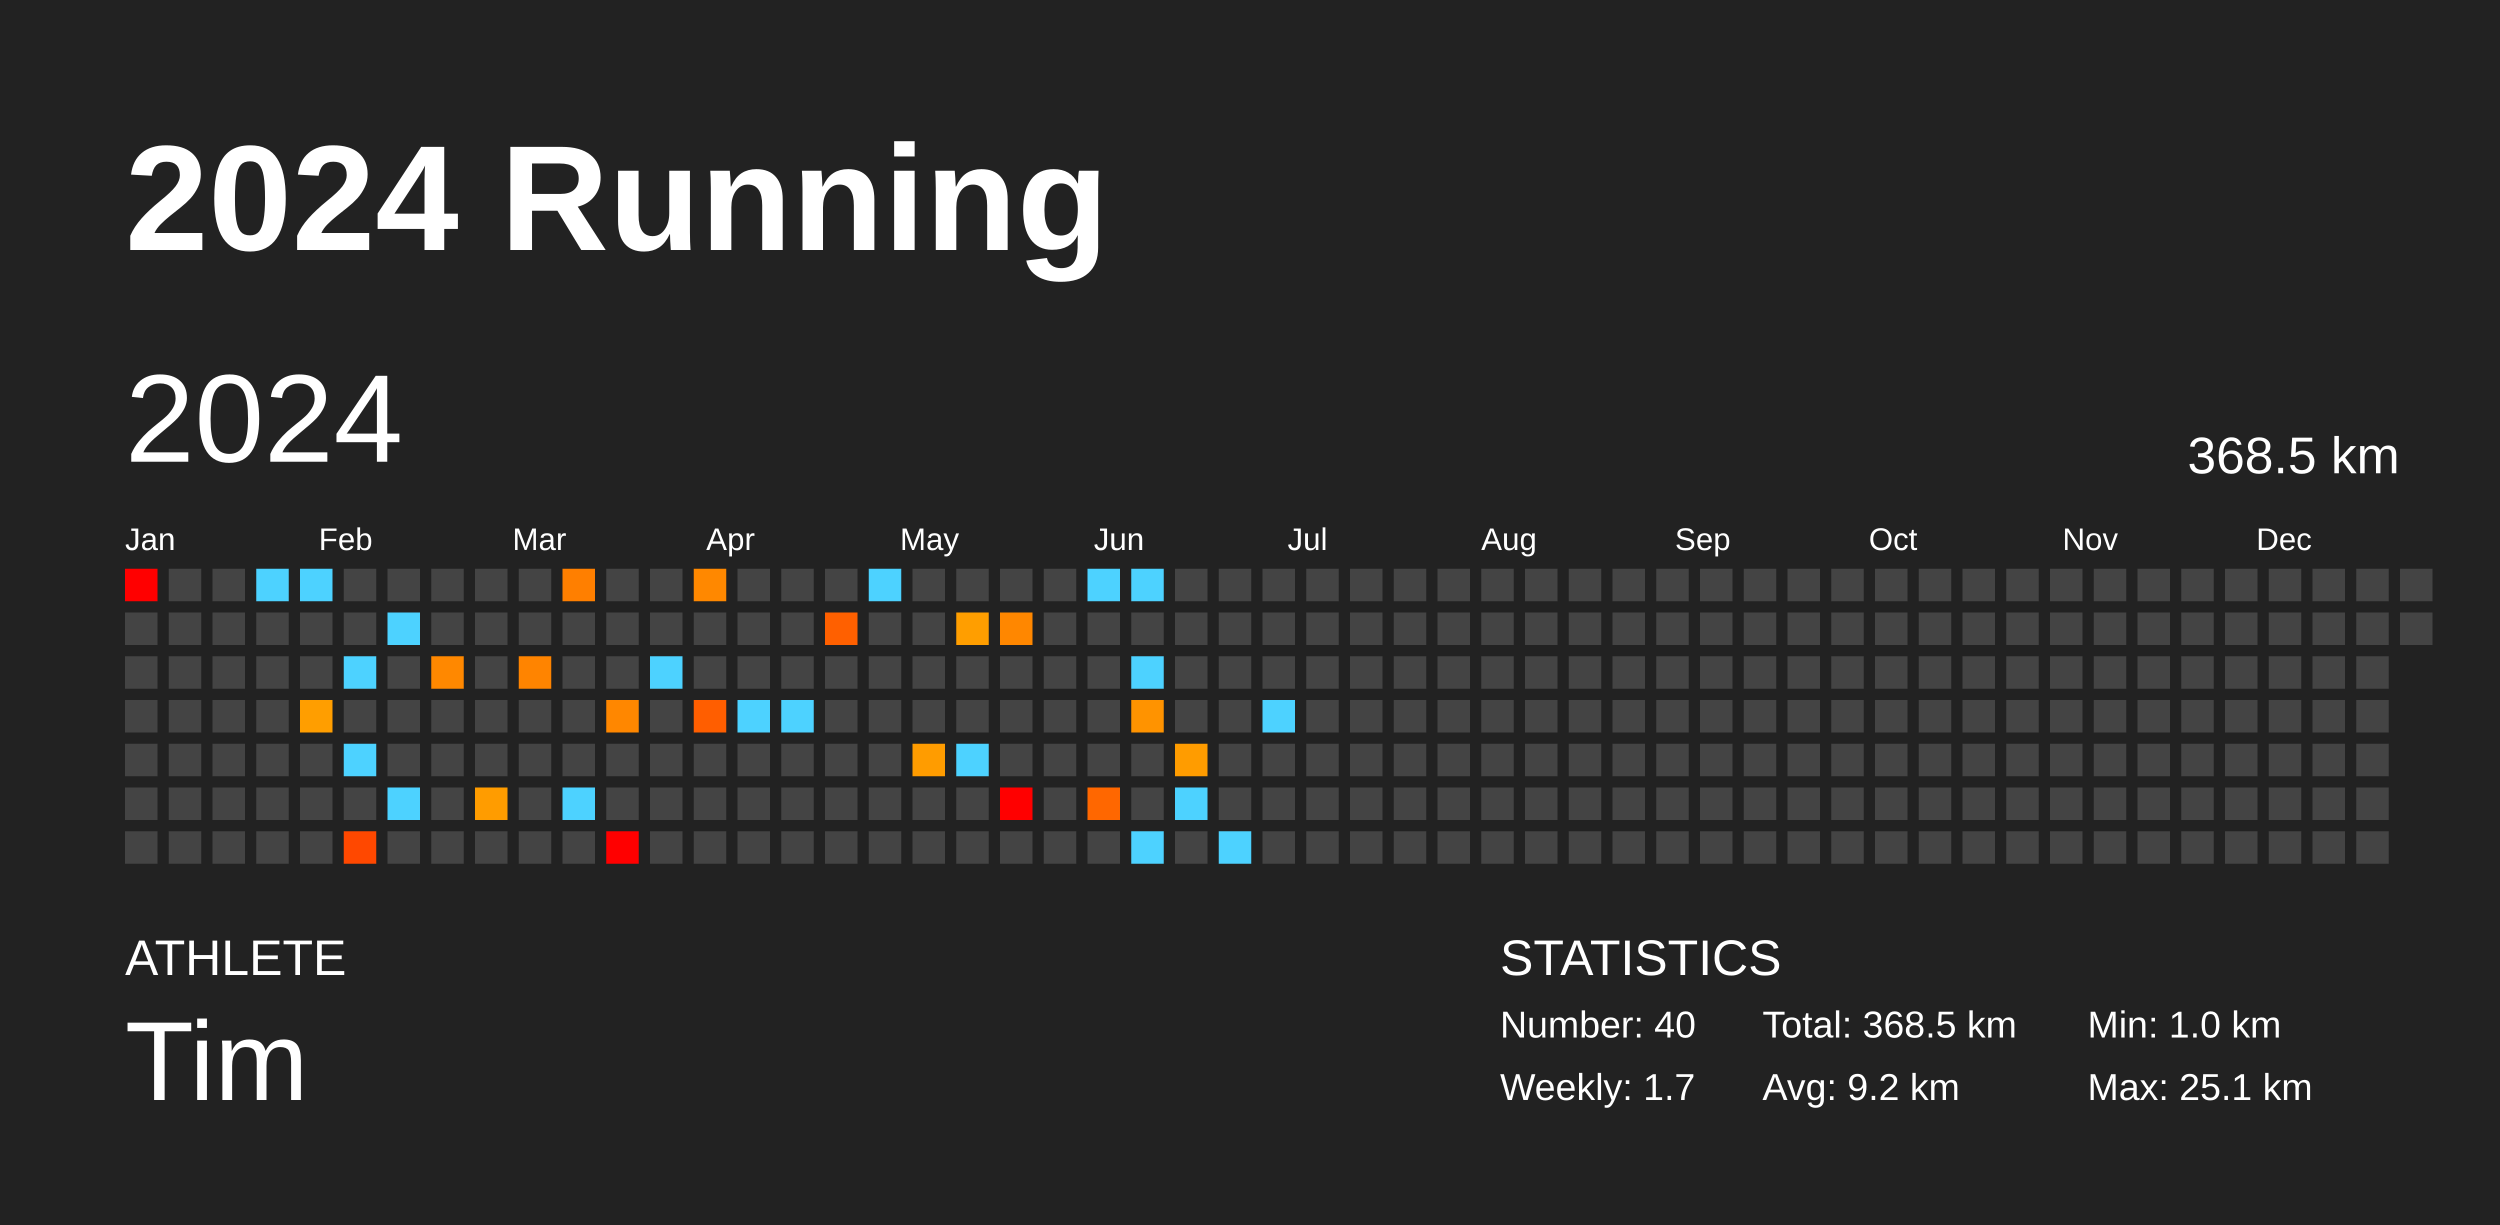
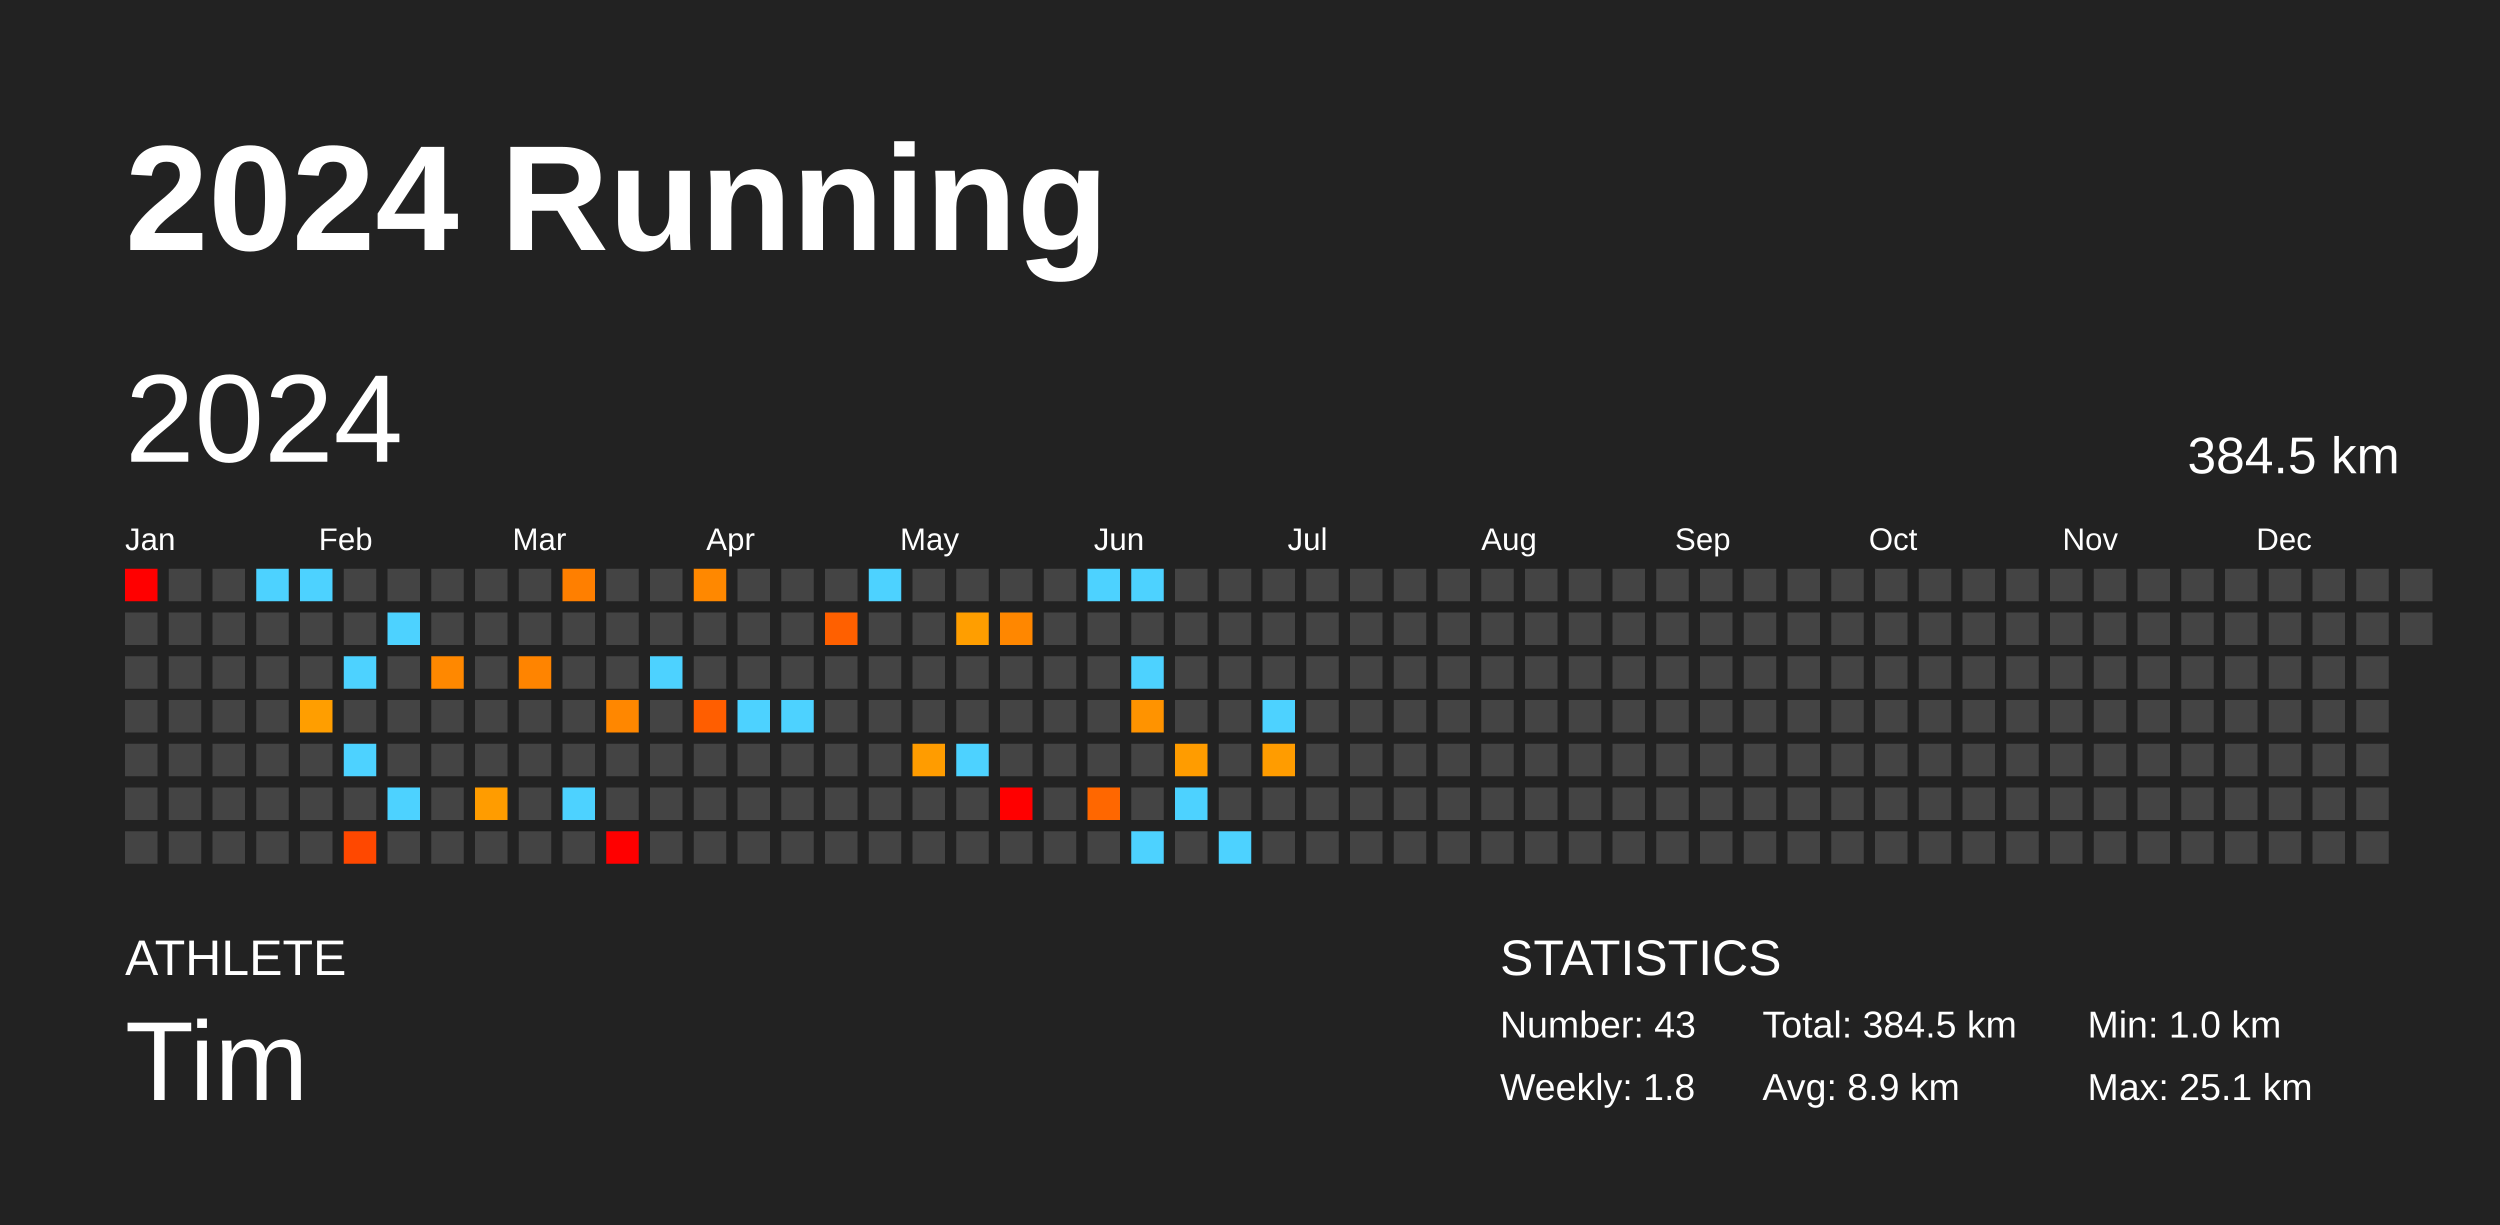
<svg xmlns="http://www.w3.org/2000/svg" baseProfile="full" height="98mm" version="1.1" viewBox="0,0,200,98" width="200mm">
  <defs />
  <rect fill="#222222" height="98" width="200" x="0" y="0" />
  <text fill="#FFFFFF" style="font-size:12px; font-family:Arial; font-weight:bold;" x="10" y="20">2024 Running</text>
  <text fill="#FFFFFF" style="font-size:4px; font-family:Arial" x="10" y="78">ATHLETE</text>
  <text fill="#FFFFFF" style="font-size:9px; font-family:Arial" x="10" y="88">Tim</text>
  <text fill="#FFFFFF" style="font-size:4px; font-family:Arial" x="120" y="78">STATISTICS</text>
-   <text fill="#FFFFFF" style="font-size:3px; font-family:Arial" x="120" y="83">Number: 40</text>
-   <text fill="#FFFFFF" style="font-size:3px; font-family:Arial" x="120" y="88">Weekly: 1.7</text>
-   <text fill="#FFFFFF" style="font-size:3px; font-family:Arial" x="141" y="83">Total: 368.5 km</text>
-   <text fill="#FFFFFF" style="font-size:3px; font-family:Arial" x="141" y="88">Avg: 9.2 km</text>
+   <text fill="#FFFFFF" style="font-size:3px; font-family:Arial" x="120" y="83">Number: 43</text>
+   <text fill="#FFFFFF" style="font-size:3px; font-family:Arial" x="120" y="88">Weekly: 1.8</text>
+   <text fill="#FFFFFF" style="font-size:3px; font-family:Arial" x="141" y="83">Total: 384.5 km</text>
+   <text fill="#FFFFFF" style="font-size:3px; font-family:Arial" x="141" y="88">Avg: 8.9 km</text>
  <text fill="#FFFFFF" style="font-size:3px; font-family:Arial" x="167" y="83">Min: 1.0 km</text>
  <text fill="#FFFFFF" style="font-size:3px; font-family:Arial" x="167" y="88">Max: 25.1 km</text>
  <text dominant-baseline="hanging" fill="#FFFFFF" style="font-size:10.0px; font-family:Arial;" x="10" y="30">2024</text>
-   <text dominant-baseline="hanging" fill="#FFFFFF" style="font-size:4.125px; font-family:Arial;" x="175" y="35">368.5 km</text>
+   <text dominant-baseline="hanging" fill="#FFFFFF" style="font-size:4.125px; font-family:Arial;" x="175" y="35">384.5 km</text>
  <text fill="#FFFFFF" style="font-size:2.5px; font-family:Arial" x="10.0" y="44">Jan</text>
  <text fill="#FFFFFF" style="font-size:2.5px; font-family:Arial" x="25.5" y="44">Feb</text>
  <text fill="#FFFFFF" style="font-size:2.5px; font-family:Arial" x="41.0" y="44">Mar</text>
  <text fill="#FFFFFF" style="font-size:2.5px; font-family:Arial" x="56.5" y="44">Apr</text>
  <text fill="#FFFFFF" style="font-size:2.5px; font-family:Arial" x="72.0" y="44">May</text>
  <text fill="#FFFFFF" style="font-size:2.5px; font-family:Arial" x="87.5" y="44">Jun</text>
  <text fill="#FFFFFF" style="font-size:2.5px; font-family:Arial" x="103.0" y="44">Jul</text>
  <text fill="#FFFFFF" style="font-size:2.5px; font-family:Arial" x="118.5" y="44">Aug</text>
  <text fill="#FFFFFF" style="font-size:2.5px; font-family:Arial" x="134.0" y="44">Sep</text>
  <text fill="#FFFFFF" style="font-size:2.5px; font-family:Arial" x="149.5" y="44">Oct</text>
  <text fill="#FFFFFF" style="font-size:2.5px; font-family:Arial" x="165.0" y="44">Nov</text>
  <text fill="#FFFFFF" style="font-size:2.5px; font-family:Arial" x="180.5" y="44">Dec</text>
  <rect fill="red" height="2.6" width="2.6" x="10.0" y="45.5" />
  <rect fill="#444444" height="2.6" width="2.6" x="10.0" y="49.0" />
  <rect fill="#444444" height="2.6" width="2.6" x="10.0" y="52.5" />
  <rect fill="#444444" height="2.6" width="2.6" x="10.0" y="56.0" />
  <rect fill="#444444" height="2.6" width="2.6" x="10.0" y="59.5" />
  <rect fill="#444444" height="2.6" width="2.6" x="10.0" y="63.0" />
  <rect fill="#444444" height="2.6" width="2.6" x="10.0" y="66.5" />
  <rect fill="#444444" height="2.6" width="2.6" x="13.5" y="45.5" />
  <rect fill="#444444" height="2.6" width="2.6" x="13.5" y="49.0" />
  <rect fill="#444444" height="2.6" width="2.6" x="13.5" y="52.5" />
  <rect fill="#444444" height="2.6" width="2.6" x="13.5" y="56.0" />
  <rect fill="#444444" height="2.6" width="2.6" x="13.5" y="59.5" />
  <rect fill="#444444" height="2.6" width="2.6" x="13.5" y="63.0" />
  <rect fill="#444444" height="2.6" width="2.6" x="13.5" y="66.5" />
  <rect fill="#444444" height="2.6" width="2.6" x="17.0" y="45.5" />
  <rect fill="#444444" height="2.6" width="2.6" x="17.0" y="49.0" />
  <rect fill="#444444" height="2.6" width="2.6" x="17.0" y="52.5" />
  <rect fill="#444444" height="2.6" width="2.6" x="17.0" y="56.0" />
  <rect fill="#444444" height="2.6" width="2.6" x="17.0" y="59.5" />
  <rect fill="#444444" height="2.6" width="2.6" x="17.0" y="63.0" />
  <rect fill="#444444" height="2.6" width="2.6" x="17.0" y="66.5" />
  <rect fill="#4dd2ff" height="2.6" width="2.6" x="20.5" y="45.5" />
  <rect fill="#444444" height="2.6" width="2.6" x="20.5" y="49.0" />
  <rect fill="#444444" height="2.6" width="2.6" x="20.5" y="52.5" />
  <rect fill="#444444" height="2.6" width="2.6" x="20.5" y="56.0" />
  <rect fill="#444444" height="2.6" width="2.6" x="20.5" y="59.5" />
  <rect fill="#444444" height="2.6" width="2.6" x="20.5" y="63.0" />
  <rect fill="#444444" height="2.6" width="2.6" x="20.5" y="66.5" />
  <rect fill="#4dd2ff" height="2.6" width="2.6" x="24.0" y="45.5" />
  <rect fill="#444444" height="2.6" width="2.6" x="24.0" y="49.0" />
  <rect fill="#444444" height="2.6" width="2.6" x="24.0" y="52.5" />
  <rect fill="#ff9e00" height="2.6" width="2.6" x="24.0" y="56.0" />
  <rect fill="#444444" height="2.6" width="2.6" x="24.0" y="59.5" />
  <rect fill="#444444" height="2.6" width="2.6" x="24.0" y="63.0" />
  <rect fill="#444444" height="2.6" width="2.6" x="24.0" y="66.5" />
  <rect fill="#444444" height="2.6" width="2.6" x="27.5" y="45.5" />
  <rect fill="#444444" height="2.6" width="2.6" x="27.5" y="49.0" />
  <rect fill="#4dd2ff" height="2.6" width="2.6" x="27.5" y="52.5" />
  <rect fill="#444444" height="2.6" width="2.6" x="27.5" y="56.0" />
  <rect fill="#4dd2ff" height="2.6" width="2.6" x="27.5" y="59.5" />
  <rect fill="#444444" height="2.6" width="2.6" x="27.5" y="63.0" />
  <rect fill="#ff4800" height="2.6" width="2.6" x="27.5" y="66.5" />
  <rect fill="#444444" height="2.6" width="2.6" x="31.0" y="45.5" />
  <rect fill="#4dd2ff" height="2.6" width="2.6" x="31.0" y="49.0" />
  <rect fill="#444444" height="2.6" width="2.6" x="31.0" y="52.5" />
  <rect fill="#444444" height="2.6" width="2.6" x="31.0" y="56.0" />
  <rect fill="#444444" height="2.6" width="2.6" x="31.0" y="59.5" />
  <rect fill="#4dd2ff" height="2.6" width="2.6" x="31.0" y="63.0" />
  <rect fill="#444444" height="2.6" width="2.6" x="31.0" y="66.5" />
  <rect fill="#444444" height="2.6" width="2.6" x="34.5" y="45.5" />
  <rect fill="#444444" height="2.6" width="2.6" x="34.5" y="49.0" />
  <rect fill="#ff8800" height="2.6" width="2.6" x="34.5" y="52.5" />
  <rect fill="#444444" height="2.6" width="2.6" x="34.5" y="56.0" />
  <rect fill="#444444" height="2.6" width="2.6" x="34.5" y="59.5" />
  <rect fill="#444444" height="2.6" width="2.6" x="34.5" y="63.0" />
  <rect fill="#444444" height="2.6" width="2.6" x="34.5" y="66.5" />
  <rect fill="#444444" height="2.6" width="2.6" x="38.0" y="45.5" />
  <rect fill="#444444" height="2.6" width="2.6" x="38.0" y="49.0" />
  <rect fill="#444444" height="2.6" width="2.6" x="38.0" y="52.5" />
  <rect fill="#444444" height="2.6" width="2.6" x="38.0" y="56.0" />
  <rect fill="#444444" height="2.6" width="2.6" x="38.0" y="59.5" />
  <rect fill="#ff9c00" height="2.6" width="2.6" x="38.0" y="63.0" />
  <rect fill="#444444" height="2.6" width="2.6" x="38.0" y="66.5" />
  <rect fill="#444444" height="2.6" width="2.6" x="41.5" y="45.5" />
  <rect fill="#444444" height="2.6" width="2.6" x="41.5" y="49.0" />
  <rect fill="#ff8400" height="2.6" width="2.6" x="41.5" y="52.5" />
  <rect fill="#444444" height="2.6" width="2.6" x="41.5" y="56.0" />
  <rect fill="#444444" height="2.6" width="2.6" x="41.5" y="59.5" />
  <rect fill="#444444" height="2.6" width="2.6" x="41.5" y="63.0" />
  <rect fill="#444444" height="2.6" width="2.6" x="41.5" y="66.5" />
  <rect fill="#ff7f00" height="2.6" width="2.6" x="45.0" y="45.5" />
  <rect fill="#444444" height="2.6" width="2.6" x="45.0" y="49.0" />
  <rect fill="#444444" height="2.6" width="2.6" x="45.0" y="52.5" />
  <rect fill="#444444" height="2.6" width="2.6" x="45.0" y="56.0" />
  <rect fill="#444444" height="2.6" width="2.6" x="45.0" y="59.5" />
  <rect fill="#4dd2ff" height="2.6" width="2.6" x="45.0" y="63.0" />
  <rect fill="#444444" height="2.6" width="2.6" x="45.0" y="66.5" />
  <rect fill="#444444" height="2.6" width="2.6" x="48.5" y="45.5" />
  <rect fill="#444444" height="2.6" width="2.6" x="48.5" y="49.0" />
  <rect fill="#444444" height="2.6" width="2.6" x="48.5" y="52.5" />
  <rect fill="#ff8700" height="2.6" width="2.6" x="48.5" y="56.0" />
  <rect fill="#444444" height="2.6" width="2.6" x="48.5" y="59.5" />
  <rect fill="#444444" height="2.6" width="2.6" x="48.5" y="63.0" />
  <rect fill="red" height="2.6" width="2.6" x="48.5" y="66.5" />
  <rect fill="#444444" height="2.6" width="2.6" x="52.0" y="45.5" />
  <rect fill="#444444" height="2.6" width="2.6" x="52.0" y="49.0" />
  <rect fill="#4dd2ff" height="2.6" width="2.6" x="52.0" y="52.5" />
  <rect fill="#444444" height="2.6" width="2.6" x="52.0" y="56.0" />
  <rect fill="#444444" height="2.6" width="2.6" x="52.0" y="59.5" />
  <rect fill="#444444" height="2.6" width="2.6" x="52.0" y="63.0" />
  <rect fill="#444444" height="2.6" width="2.6" x="52.0" y="66.5" />
  <rect fill="#ff8800" height="2.6" width="2.6" x="55.5" y="45.5" />
  <rect fill="#444444" height="2.6" width="2.6" x="55.5" y="49.0" />
  <rect fill="#444444" height="2.6" width="2.6" x="55.5" y="52.5" />
  <rect fill="#ff5e00" height="2.6" width="2.6" x="55.5" y="56.0" />
  <rect fill="#444444" height="2.6" width="2.6" x="55.5" y="59.5" />
  <rect fill="#444444" height="2.6" width="2.6" x="55.5" y="63.0" />
  <rect fill="#444444" height="2.6" width="2.6" x="55.5" y="66.5" />
  <rect fill="#444444" height="2.6" width="2.6" x="59.0" y="45.5" />
  <rect fill="#444444" height="2.6" width="2.6" x="59.0" y="49.0" />
  <rect fill="#444444" height="2.6" width="2.6" x="59.0" y="52.5" />
  <rect fill="#4dd2ff" height="2.6" width="2.6" x="59.0" y="56.0" />
  <rect fill="#444444" height="2.6" width="2.6" x="59.0" y="59.5" />
  <rect fill="#444444" height="2.6" width="2.6" x="59.0" y="63.0" />
  <rect fill="#444444" height="2.6" width="2.6" x="59.0" y="66.5" />
  <rect fill="#444444" height="2.6" width="2.6" x="62.5" y="45.5" />
  <rect fill="#444444" height="2.6" width="2.6" x="62.5" y="49.0" />
  <rect fill="#444444" height="2.6" width="2.6" x="62.5" y="52.5" />
  <rect fill="#4dd2ff" height="2.6" width="2.6" x="62.5" y="56.0" />
  <rect fill="#444444" height="2.6" width="2.6" x="62.5" y="59.5" />
  <rect fill="#444444" height="2.6" width="2.6" x="62.5" y="63.0" />
  <rect fill="#444444" height="2.6" width="2.6" x="62.5" y="66.5" />
  <rect fill="#444444" height="2.6" width="2.6" x="66.0" y="45.5" />
  <rect fill="#ff6000" height="2.6" width="2.6" x="66.0" y="49.0" />
  <rect fill="#444444" height="2.6" width="2.6" x="66.0" y="52.5" />
  <rect fill="#444444" height="2.6" width="2.6" x="66.0" y="56.0" />
  <rect fill="#444444" height="2.6" width="2.6" x="66.0" y="59.5" />
  <rect fill="#444444" height="2.6" width="2.6" x="66.0" y="63.0" />
  <rect fill="#444444" height="2.6" width="2.6" x="66.0" y="66.5" />
  <rect fill="#4dd2ff" height="2.6" width="2.6" x="69.5" y="45.5" />
  <rect fill="#444444" height="2.6" width="2.6" x="69.5" y="49.0" />
  <rect fill="#444444" height="2.6" width="2.6" x="69.5" y="52.5" />
  <rect fill="#444444" height="2.6" width="2.6" x="69.5" y="56.0" />
  <rect fill="#444444" height="2.6" width="2.6" x="69.5" y="59.5" />
  <rect fill="#444444" height="2.6" width="2.6" x="69.5" y="63.0" />
  <rect fill="#444444" height="2.6" width="2.6" x="69.5" y="66.5" />
  <rect fill="#444444" height="2.6" width="2.6" x="73.0" y="45.5" />
  <rect fill="#444444" height="2.6" width="2.6" x="73.0" y="49.0" />
  <rect fill="#444444" height="2.6" width="2.6" x="73.0" y="52.5" />
  <rect fill="#444444" height="2.6" width="2.6" x="73.0" y="56.0" />
  <rect fill="#ff9c00" height="2.6" width="2.6" x="73.0" y="59.5" />
  <rect fill="#444444" height="2.6" width="2.6" x="73.0" y="63.0" />
  <rect fill="#444444" height="2.6" width="2.6" x="73.0" y="66.5" />
  <rect fill="#444444" height="2.6" width="2.6" x="76.5" y="45.5" />
  <rect fill="#ff9e00" height="2.6" width="2.6" x="76.5" y="49.0" />
  <rect fill="#444444" height="2.6" width="2.6" x="76.5" y="52.5" />
  <rect fill="#444444" height="2.6" width="2.6" x="76.5" y="56.0" />
  <rect fill="#4dd2ff" height="2.6" width="2.6" x="76.5" y="59.5" />
  <rect fill="#444444" height="2.6" width="2.6" x="76.5" y="63.0" />
  <rect fill="#444444" height="2.6" width="2.6" x="76.5" y="66.5" />
  <rect fill="#444444" height="2.6" width="2.6" x="80.0" y="45.5" />
  <rect fill="#ff8700" height="2.6" width="2.6" x="80.0" y="49.0" />
  <rect fill="#444444" height="2.6" width="2.6" x="80.0" y="52.5" />
  <rect fill="#444444" height="2.6" width="2.6" x="80.0" y="56.0" />
  <rect fill="#444444" height="2.6" width="2.6" x="80.0" y="59.5" />
  <rect fill="red" height="2.6" width="2.6" x="80.0" y="63.0" />
  <rect fill="#444444" height="2.6" width="2.6" x="80.0" y="66.5" />
  <rect fill="#444444" height="2.6" width="2.6" x="83.5" y="45.5" />
  <rect fill="#444444" height="2.6" width="2.6" x="83.5" y="49.0" />
  <rect fill="#444444" height="2.6" width="2.6" x="83.5" y="52.5" />
  <rect fill="#444444" height="2.6" width="2.6" x="83.5" y="56.0" />
  <rect fill="#444444" height="2.6" width="2.6" x="83.5" y="59.5" />
  <rect fill="#444444" height="2.6" width="2.6" x="83.5" y="63.0" />
  <rect fill="#444444" height="2.6" width="2.6" x="83.5" y="66.5" />
  <rect fill="#4dd2ff" height="2.6" width="2.6" x="87.0" y="45.5" />
  <rect fill="#444444" height="2.6" width="2.6" x="87.0" y="49.0" />
  <rect fill="#444444" height="2.6" width="2.6" x="87.0" y="52.5" />
  <rect fill="#444444" height="2.6" width="2.6" x="87.0" y="56.0" />
  <rect fill="#444444" height="2.6" width="2.6" x="87.0" y="59.5" />
  <rect fill="#ff6700" height="2.6" width="2.6" x="87.0" y="63.0" />
  <rect fill="#444444" height="2.6" width="2.6" x="87.0" y="66.5" />
  <rect fill="#4dd2ff" height="2.6" width="2.6" x="90.5" y="45.5" />
  <rect fill="#444444" height="2.6" width="2.6" x="90.5" y="49.0" />
  <rect fill="#4dd2ff" height="2.6" width="2.6" x="90.5" y="52.5" />
  <rect fill="#ff9300" height="2.6" width="2.6" x="90.5" y="56.0" />
  <rect fill="#444444" height="2.6" width="2.6" x="90.5" y="59.5" />
  <rect fill="#444444" height="2.6" width="2.6" x="90.5" y="63.0" />
  <rect fill="#4dd2ff" height="2.6" width="2.6" x="90.5" y="66.5" />
  <rect fill="#444444" height="2.6" width="2.6" x="94.0" y="45.5" />
  <rect fill="#444444" height="2.6" width="2.6" x="94.0" y="49.0" />
  <rect fill="#444444" height="2.6" width="2.6" x="94.0" y="52.5" />
  <rect fill="#444444" height="2.6" width="2.6" x="94.0" y="56.0" />
  <rect fill="#ff9c00" height="2.6" width="2.6" x="94.0" y="59.5" />
  <rect fill="#4dd2ff" height="2.6" width="2.6" x="94.0" y="63.0" />
  <rect fill="#444444" height="2.6" width="2.6" x="94.0" y="66.5" />
  <rect fill="#444444" height="2.6" width="2.6" x="97.5" y="45.5" />
  <rect fill="#444444" height="2.6" width="2.6" x="97.5" y="49.0" />
  <rect fill="#444444" height="2.6" width="2.6" x="97.5" y="52.5" />
  <rect fill="#444444" height="2.6" width="2.6" x="97.5" y="56.0" />
  <rect fill="#444444" height="2.6" width="2.6" x="97.5" y="59.5" />
  <rect fill="#444444" height="2.6" width="2.6" x="97.5" y="63.0" />
  <rect fill="#4dd2ff" height="2.6" width="2.6" x="97.5" y="66.5" />
  <rect fill="#444444" height="2.6" width="2.6" x="101.0" y="45.5" />
  <rect fill="#444444" height="2.6" width="2.6" x="101.0" y="49.0" />
  <rect fill="#444444" height="2.6" width="2.6" x="101.0" y="52.5" />
  <rect fill="#4dd2ff" height="2.6" width="2.6" x="101.0" y="56.0" />
-   <rect fill="#444444" height="2.6" width="2.6" x="101.0" y="59.5" />
+   <rect fill="#ff9c00" height="2.6" width="2.6" x="101.0" y="59.5" />
  <rect fill="#444444" height="2.6" width="2.6" x="101.0" y="63.0" />
  <rect fill="#444444" height="2.6" width="2.6" x="101.0" y="66.5" />
  <rect fill="#444444" height="2.6" width="2.6" x="104.5" y="45.5" />
  <rect fill="#444444" height="2.6" width="2.6" x="104.5" y="49.0" />
  <rect fill="#444444" height="2.6" width="2.6" x="104.5" y="52.5" />
  <rect fill="#444444" height="2.6" width="2.6" x="104.5" y="56.0" />
  <rect fill="#444444" height="2.6" width="2.6" x="104.5" y="59.5" />
  <rect fill="#444444" height="2.6" width="2.6" x="104.5" y="63.0" />
  <rect fill="#444444" height="2.6" width="2.6" x="104.5" y="66.5" />
  <rect fill="#444444" height="2.6" width="2.6" x="108.0" y="45.5" />
  <rect fill="#444444" height="2.6" width="2.6" x="108.0" y="49.0" />
  <rect fill="#444444" height="2.6" width="2.6" x="108.0" y="52.5" />
  <rect fill="#444444" height="2.6" width="2.6" x="108.0" y="56.0" />
  <rect fill="#444444" height="2.6" width="2.6" x="108.0" y="59.5" />
  <rect fill="#444444" height="2.6" width="2.6" x="108.0" y="63.0" />
  <rect fill="#444444" height="2.6" width="2.6" x="108.0" y="66.5" />
  <rect fill="#444444" height="2.6" width="2.6" x="111.5" y="45.5" />
  <rect fill="#444444" height="2.6" width="2.6" x="111.5" y="49.0" />
  <rect fill="#444444" height="2.6" width="2.6" x="111.5" y="52.5" />
  <rect fill="#444444" height="2.6" width="2.6" x="111.5" y="56.0" />
  <rect fill="#444444" height="2.6" width="2.6" x="111.5" y="59.5" />
  <rect fill="#444444" height="2.6" width="2.6" x="111.5" y="63.0" />
  <rect fill="#444444" height="2.6" width="2.6" x="111.5" y="66.5" />
  <rect fill="#444444" height="2.6" width="2.6" x="115.0" y="45.5" />
  <rect fill="#444444" height="2.6" width="2.6" x="115.0" y="49.0" />
  <rect fill="#444444" height="2.6" width="2.6" x="115.0" y="52.5" />
  <rect fill="#444444" height="2.6" width="2.6" x="115.0" y="56.0" />
  <rect fill="#444444" height="2.6" width="2.6" x="115.0" y="59.5" />
  <rect fill="#444444" height="2.6" width="2.6" x="115.0" y="63.0" />
  <rect fill="#444444" height="2.6" width="2.6" x="115.0" y="66.5" />
  <rect fill="#444444" height="2.6" width="2.6" x="118.5" y="45.5" />
  <rect fill="#444444" height="2.6" width="2.6" x="118.5" y="49.0" />
  <rect fill="#444444" height="2.6" width="2.6" x="118.5" y="52.5" />
  <rect fill="#444444" height="2.6" width="2.6" x="118.5" y="56.0" />
  <rect fill="#444444" height="2.6" width="2.6" x="118.5" y="59.5" />
  <rect fill="#444444" height="2.6" width="2.6" x="118.5" y="63.0" />
  <rect fill="#444444" height="2.6" width="2.6" x="118.5" y="66.5" />
  <rect fill="#444444" height="2.6" width="2.6" x="122.0" y="45.5" />
  <rect fill="#444444" height="2.6" width="2.6" x="122.0" y="49.0" />
  <rect fill="#444444" height="2.6" width="2.6" x="122.0" y="52.5" />
  <rect fill="#444444" height="2.6" width="2.6" x="122.0" y="56.0" />
  <rect fill="#444444" height="2.6" width="2.6" x="122.0" y="59.5" />
  <rect fill="#444444" height="2.6" width="2.6" x="122.0" y="63.0" />
  <rect fill="#444444" height="2.6" width="2.6" x="122.0" y="66.5" />
  <rect fill="#444444" height="2.6" width="2.6" x="125.5" y="45.5" />
  <rect fill="#444444" height="2.6" width="2.6" x="125.5" y="49.0" />
  <rect fill="#444444" height="2.6" width="2.6" x="125.5" y="52.5" />
  <rect fill="#444444" height="2.6" width="2.6" x="125.5" y="56.0" />
  <rect fill="#444444" height="2.6" width="2.6" x="125.5" y="59.5" />
  <rect fill="#444444" height="2.6" width="2.6" x="125.5" y="63.0" />
  <rect fill="#444444" height="2.6" width="2.6" x="125.5" y="66.5" />
  <rect fill="#444444" height="2.6" width="2.6" x="129.0" y="45.5" />
  <rect fill="#444444" height="2.6" width="2.6" x="129.0" y="49.0" />
  <rect fill="#444444" height="2.6" width="2.6" x="129.0" y="52.5" />
  <rect fill="#444444" height="2.6" width="2.6" x="129.0" y="56.0" />
  <rect fill="#444444" height="2.6" width="2.6" x="129.0" y="59.5" />
  <rect fill="#444444" height="2.6" width="2.6" x="129.0" y="63.0" />
  <rect fill="#444444" height="2.6" width="2.6" x="129.0" y="66.5" />
  <rect fill="#444444" height="2.6" width="2.6" x="132.5" y="45.5" />
  <rect fill="#444444" height="2.6" width="2.6" x="132.5" y="49.0" />
  <rect fill="#444444" height="2.6" width="2.6" x="132.5" y="52.5" />
  <rect fill="#444444" height="2.6" width="2.6" x="132.5" y="56.0" />
  <rect fill="#444444" height="2.6" width="2.6" x="132.5" y="59.5" />
  <rect fill="#444444" height="2.6" width="2.6" x="132.5" y="63.0" />
  <rect fill="#444444" height="2.6" width="2.6" x="132.5" y="66.5" />
  <rect fill="#444444" height="2.6" width="2.6" x="136.0" y="45.5" />
  <rect fill="#444444" height="2.6" width="2.6" x="136.0" y="49.0" />
  <rect fill="#444444" height="2.6" width="2.6" x="136.0" y="52.5" />
  <rect fill="#444444" height="2.6" width="2.6" x="136.0" y="56.0" />
  <rect fill="#444444" height="2.6" width="2.6" x="136.0" y="59.5" />
  <rect fill="#444444" height="2.6" width="2.6" x="136.0" y="63.0" />
  <rect fill="#444444" height="2.6" width="2.6" x="136.0" y="66.5" />
  <rect fill="#444444" height="2.6" width="2.6" x="139.5" y="45.5" />
  <rect fill="#444444" height="2.6" width="2.6" x="139.5" y="49.0" />
  <rect fill="#444444" height="2.6" width="2.6" x="139.5" y="52.5" />
  <rect fill="#444444" height="2.6" width="2.6" x="139.5" y="56.0" />
  <rect fill="#444444" height="2.6" width="2.6" x="139.5" y="59.5" />
  <rect fill="#444444" height="2.6" width="2.6" x="139.5" y="63.0" />
  <rect fill="#444444" height="2.6" width="2.6" x="139.5" y="66.5" />
  <rect fill="#444444" height="2.6" width="2.6" x="143.0" y="45.5" />
  <rect fill="#444444" height="2.6" width="2.6" x="143.0" y="49.0" />
  <rect fill="#444444" height="2.6" width="2.6" x="143.0" y="52.5" />
  <rect fill="#444444" height="2.6" width="2.6" x="143.0" y="56.0" />
  <rect fill="#444444" height="2.6" width="2.6" x="143.0" y="59.5" />
  <rect fill="#444444" height="2.6" width="2.6" x="143.0" y="63.0" />
  <rect fill="#444444" height="2.6" width="2.6" x="143.0" y="66.5" />
  <rect fill="#444444" height="2.6" width="2.6" x="146.5" y="45.5" />
  <rect fill="#444444" height="2.6" width="2.6" x="146.5" y="49.0" />
  <rect fill="#444444" height="2.6" width="2.6" x="146.5" y="52.5" />
  <rect fill="#444444" height="2.6" width="2.6" x="146.5" y="56.0" />
  <rect fill="#444444" height="2.6" width="2.6" x="146.5" y="59.5" />
  <rect fill="#444444" height="2.6" width="2.6" x="146.5" y="63.0" />
  <rect fill="#444444" height="2.6" width="2.6" x="146.5" y="66.5" />
  <rect fill="#444444" height="2.6" width="2.6" x="150.0" y="45.5" />
  <rect fill="#444444" height="2.6" width="2.6" x="150.0" y="49.0" />
  <rect fill="#444444" height="2.6" width="2.6" x="150.0" y="52.5" />
  <rect fill="#444444" height="2.6" width="2.6" x="150.0" y="56.0" />
  <rect fill="#444444" height="2.6" width="2.6" x="150.0" y="59.5" />
  <rect fill="#444444" height="2.6" width="2.6" x="150.0" y="63.0" />
  <rect fill="#444444" height="2.6" width="2.6" x="150.0" y="66.5" />
  <rect fill="#444444" height="2.6" width="2.6" x="153.5" y="45.5" />
  <rect fill="#444444" height="2.6" width="2.6" x="153.5" y="49.0" />
  <rect fill="#444444" height="2.6" width="2.6" x="153.5" y="52.5" />
  <rect fill="#444444" height="2.6" width="2.6" x="153.5" y="56.0" />
  <rect fill="#444444" height="2.6" width="2.6" x="153.5" y="59.5" />
  <rect fill="#444444" height="2.6" width="2.6" x="153.5" y="63.0" />
  <rect fill="#444444" height="2.6" width="2.6" x="153.5" y="66.5" />
  <rect fill="#444444" height="2.6" width="2.6" x="157.0" y="45.5" />
  <rect fill="#444444" height="2.6" width="2.6" x="157.0" y="49.0" />
  <rect fill="#444444" height="2.6" width="2.6" x="157.0" y="52.5" />
  <rect fill="#444444" height="2.6" width="2.6" x="157.0" y="56.0" />
  <rect fill="#444444" height="2.6" width="2.6" x="157.0" y="59.5" />
  <rect fill="#444444" height="2.6" width="2.6" x="157.0" y="63.0" />
  <rect fill="#444444" height="2.6" width="2.6" x="157.0" y="66.5" />
  <rect fill="#444444" height="2.6" width="2.6" x="160.5" y="45.5" />
  <rect fill="#444444" height="2.6" width="2.6" x="160.5" y="49.0" />
  <rect fill="#444444" height="2.6" width="2.6" x="160.5" y="52.5" />
  <rect fill="#444444" height="2.6" width="2.6" x="160.5" y="56.0" />
  <rect fill="#444444" height="2.6" width="2.6" x="160.5" y="59.5" />
  <rect fill="#444444" height="2.6" width="2.6" x="160.5" y="63.0" />
  <rect fill="#444444" height="2.6" width="2.6" x="160.5" y="66.5" />
  <rect fill="#444444" height="2.6" width="2.6" x="164.0" y="45.5" />
  <rect fill="#444444" height="2.6" width="2.6" x="164.0" y="49.0" />
  <rect fill="#444444" height="2.6" width="2.6" x="164.0" y="52.5" />
  <rect fill="#444444" height="2.6" width="2.6" x="164.0" y="56.0" />
  <rect fill="#444444" height="2.6" width="2.6" x="164.0" y="59.5" />
  <rect fill="#444444" height="2.6" width="2.6" x="164.0" y="63.0" />
  <rect fill="#444444" height="2.6" width="2.6" x="164.0" y="66.5" />
  <rect fill="#444444" height="2.6" width="2.6" x="167.5" y="45.5" />
  <rect fill="#444444" height="2.6" width="2.6" x="167.5" y="49.0" />
  <rect fill="#444444" height="2.6" width="2.6" x="167.5" y="52.5" />
  <rect fill="#444444" height="2.6" width="2.6" x="167.5" y="56.0" />
  <rect fill="#444444" height="2.6" width="2.6" x="167.5" y="59.5" />
  <rect fill="#444444" height="2.6" width="2.6" x="167.5" y="63.0" />
  <rect fill="#444444" height="2.6" width="2.6" x="167.5" y="66.5" />
  <rect fill="#444444" height="2.6" width="2.6" x="171.0" y="45.5" />
  <rect fill="#444444" height="2.6" width="2.6" x="171.0" y="49.0" />
  <rect fill="#444444" height="2.6" width="2.6" x="171.0" y="52.5" />
  <rect fill="#444444" height="2.6" width="2.6" x="171.0" y="56.0" />
  <rect fill="#444444" height="2.6" width="2.6" x="171.0" y="59.5" />
  <rect fill="#444444" height="2.6" width="2.6" x="171.0" y="63.0" />
  <rect fill="#444444" height="2.6" width="2.6" x="171.0" y="66.5" />
  <rect fill="#444444" height="2.6" width="2.6" x="174.5" y="45.5" />
  <rect fill="#444444" height="2.6" width="2.6" x="174.5" y="49.0" />
  <rect fill="#444444" height="2.6" width="2.6" x="174.5" y="52.5" />
  <rect fill="#444444" height="2.6" width="2.6" x="174.5" y="56.0" />
  <rect fill="#444444" height="2.6" width="2.6" x="174.5" y="59.5" />
  <rect fill="#444444" height="2.6" width="2.6" x="174.5" y="63.0" />
  <rect fill="#444444" height="2.6" width="2.6" x="174.5" y="66.5" />
  <rect fill="#444444" height="2.6" width="2.6" x="178.0" y="45.5" />
  <rect fill="#444444" height="2.6" width="2.6" x="178.0" y="49.0" />
  <rect fill="#444444" height="2.6" width="2.6" x="178.0" y="52.5" />
  <rect fill="#444444" height="2.6" width="2.6" x="178.0" y="56.0" />
  <rect fill="#444444" height="2.6" width="2.6" x="178.0" y="59.5" />
  <rect fill="#444444" height="2.6" width="2.6" x="178.0" y="63.0" />
  <rect fill="#444444" height="2.6" width="2.6" x="178.0" y="66.5" />
  <rect fill="#444444" height="2.6" width="2.6" x="181.5" y="45.5" />
  <rect fill="#444444" height="2.6" width="2.6" x="181.5" y="49.0" />
  <rect fill="#444444" height="2.6" width="2.6" x="181.5" y="52.5" />
  <rect fill="#444444" height="2.6" width="2.6" x="181.5" y="56.0" />
  <rect fill="#444444" height="2.6" width="2.6" x="181.5" y="59.5" />
  <rect fill="#444444" height="2.6" width="2.6" x="181.5" y="63.0" />
  <rect fill="#444444" height="2.6" width="2.6" x="181.5" y="66.5" />
  <rect fill="#444444" height="2.6" width="2.6" x="185.0" y="45.5" />
  <rect fill="#444444" height="2.6" width="2.6" x="185.0" y="49.0" />
  <rect fill="#444444" height="2.6" width="2.6" x="185.0" y="52.5" />
  <rect fill="#444444" height="2.6" width="2.6" x="185.0" y="56.0" />
  <rect fill="#444444" height="2.6" width="2.6" x="185.0" y="59.5" />
  <rect fill="#444444" height="2.6" width="2.6" x="185.0" y="63.0" />
  <rect fill="#444444" height="2.6" width="2.6" x="185.0" y="66.5" />
  <rect fill="#444444" height="2.6" width="2.6" x="188.5" y="45.5" />
  <rect fill="#444444" height="2.6" width="2.6" x="188.5" y="49.0" />
  <rect fill="#444444" height="2.6" width="2.6" x="188.5" y="52.5" />
  <rect fill="#444444" height="2.6" width="2.6" x="188.5" y="56.0" />
  <rect fill="#444444" height="2.6" width="2.6" x="188.5" y="59.5" />
  <rect fill="#444444" height="2.6" width="2.6" x="188.5" y="63.0" />
  <rect fill="#444444" height="2.6" width="2.6" x="188.5" y="66.5" />
  <rect fill="#444444" height="2.6" width="2.6" x="192.0" y="45.5" />
  <rect fill="#444444" height="2.6" width="2.6" x="192.0" y="49.0" />
</svg>
